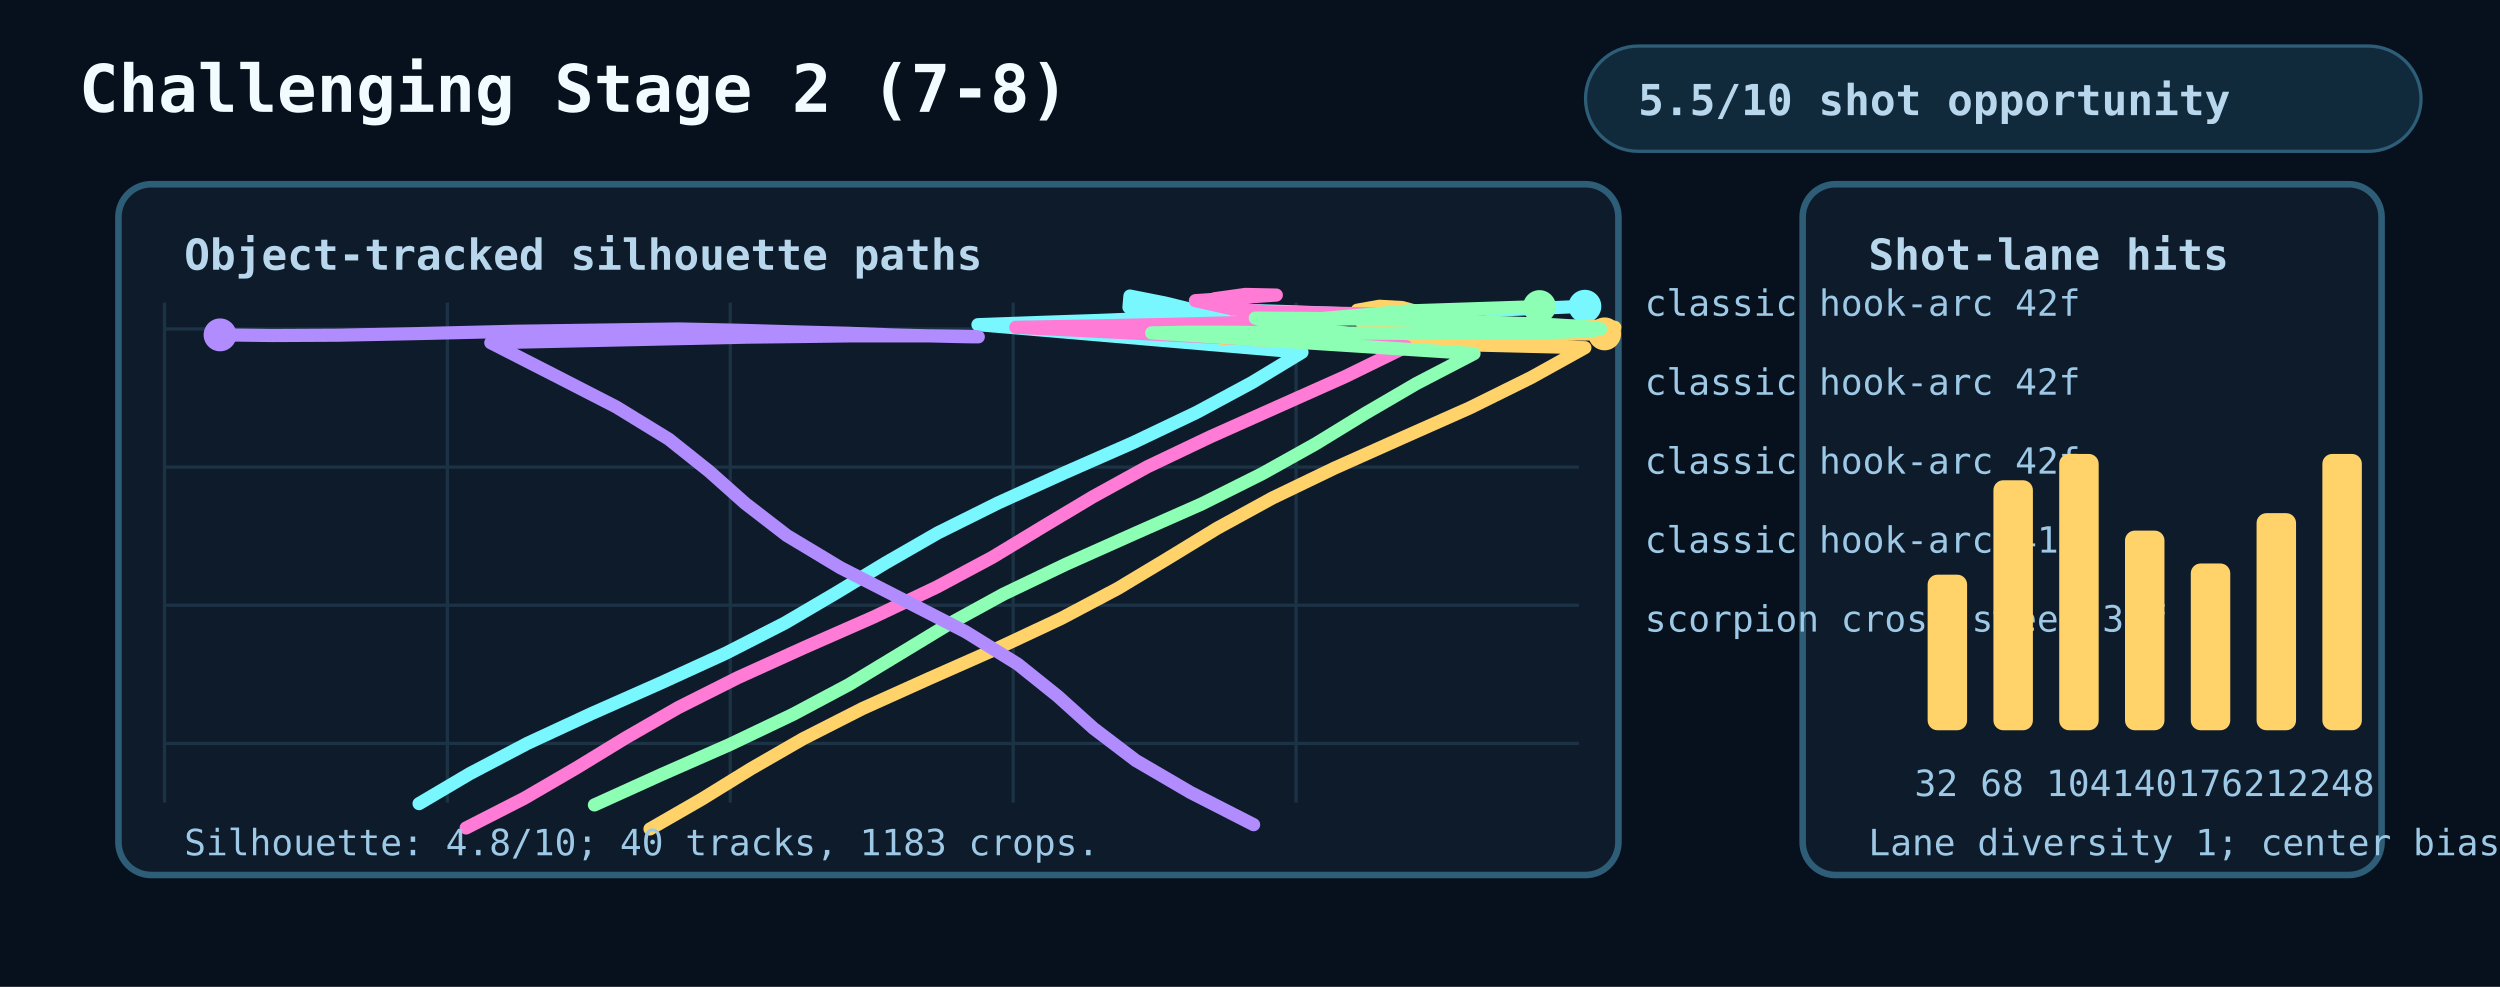
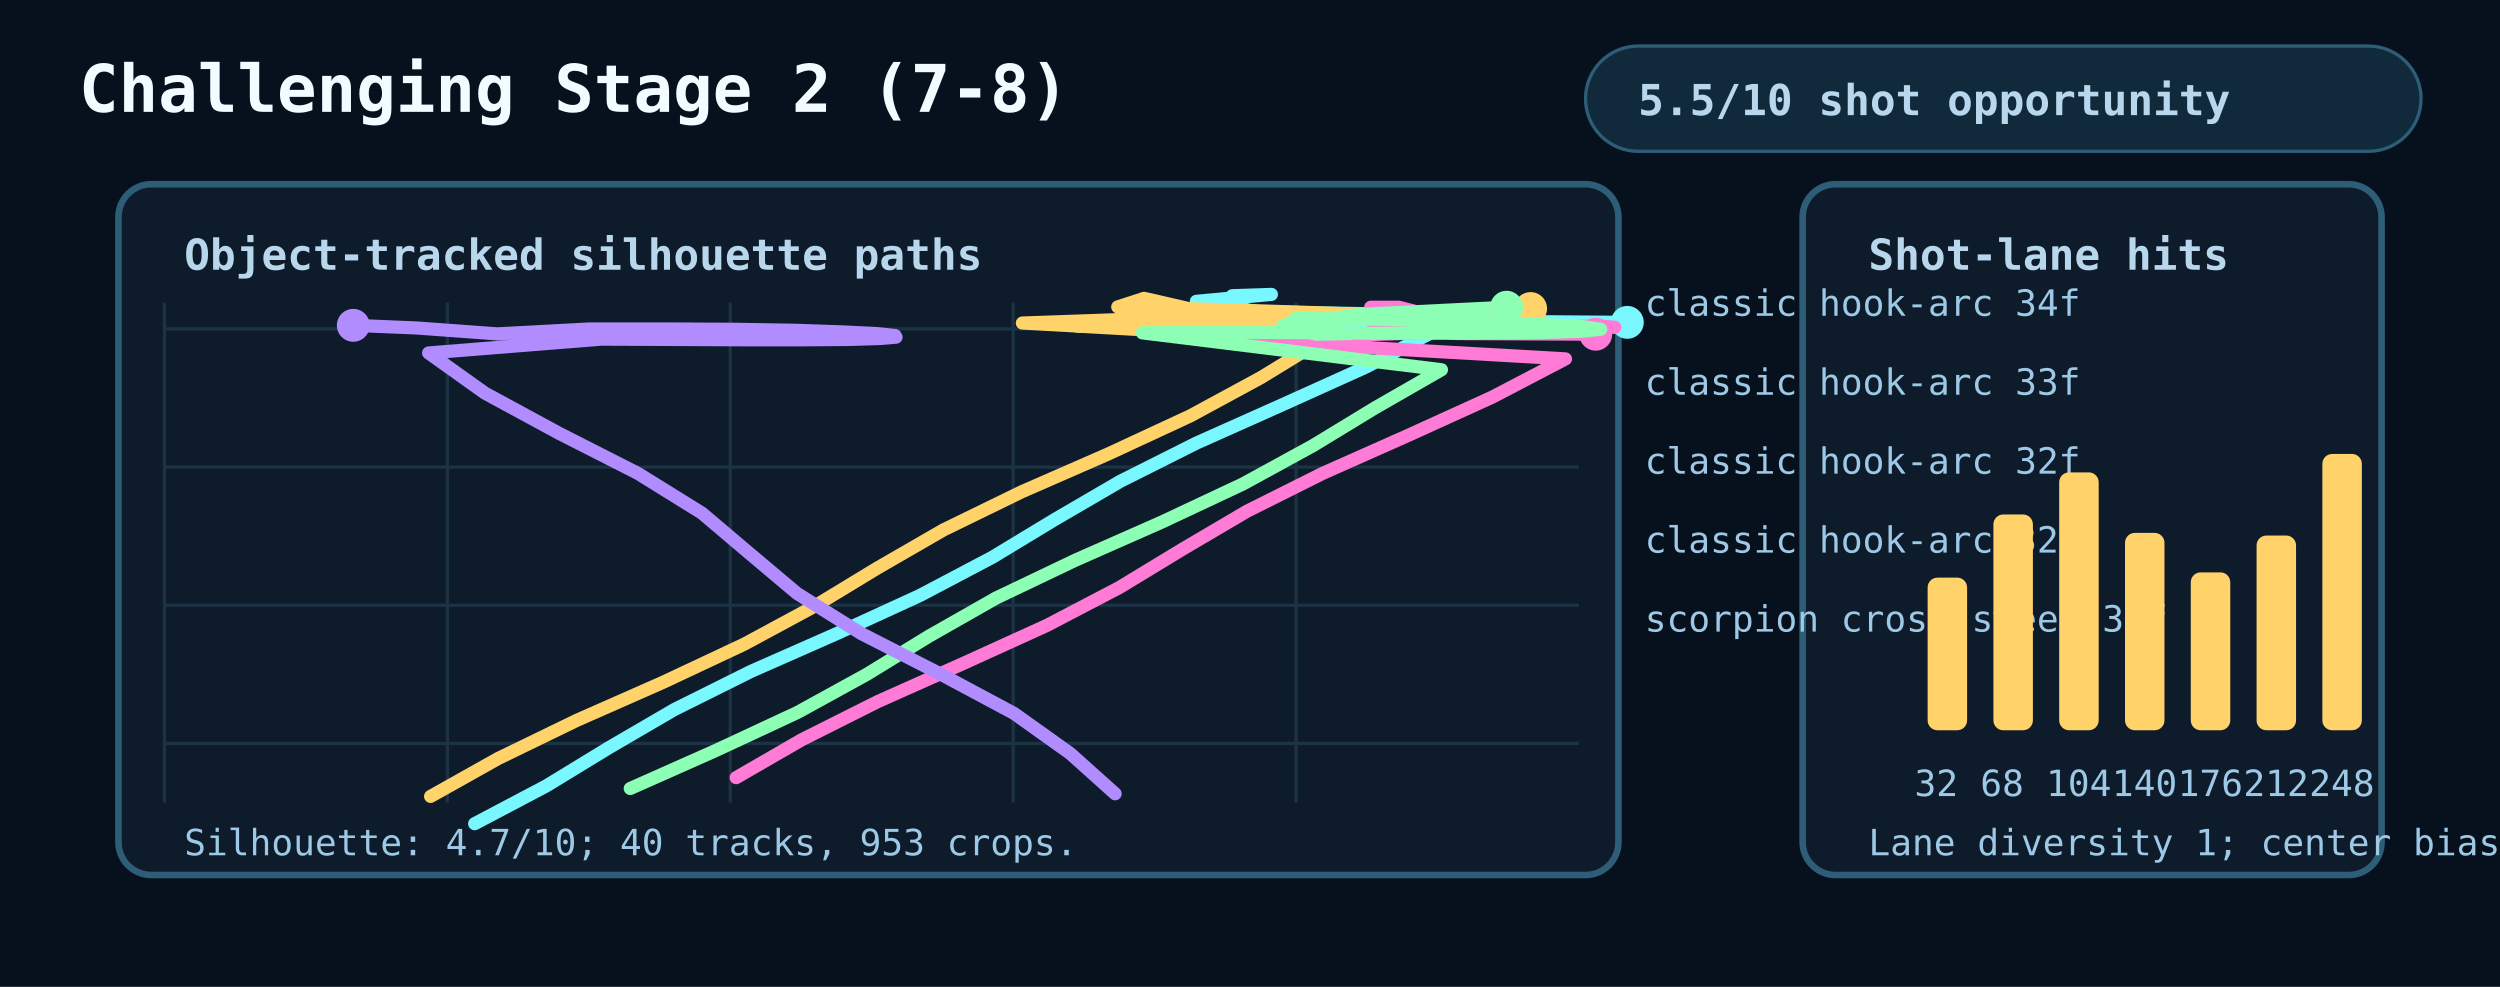
<svg xmlns="http://www.w3.org/2000/svg" width="760" height="300" viewBox="0 0 760 300" role="img" aria-labelledby="title desc">
  <style>
    .bg{fill:#06111d}.panel{fill:#0d1b2a;stroke:#2e5d78;stroke-width:2}.grid{stroke:#1b3344;stroke-width:1}.text{fill:#f2fbff;font:700 20px ui-monospace,Menlo,monospace}.small{fill:#b8d7ec;font:700 13px ui-monospace,Menlo,monospace}.tiny{fill:#9ec9e6;font:11px ui-monospace,Menlo,monospace}.pill{fill:#102a3b;stroke:#2e5d78}
  </style>
  <rect class="bg" x="0" y="0" width="760" height="300" />
  <text class="text" x="24" y="34">Challenging Stage 2 (7-8)</text>
  <rect class="pill" x="482" y="14" width="254" height="32" rx="16" />
  <text class="small" x="498" y="35">5.5/10 shot opportunity</text>
  <rect class="panel" x="36" y="56" width="456" height="210" rx="10" />
  <rect class="panel" x="548" y="56" width="176" height="210" rx="10" />
  <text class="small" x="56" y="82">Object-tracked silhouette paths</text>
  <text class="small" x="568" y="82">Shot-lane hits</text>
  <line class="grid" x1="50" y1="92" x2="50" y2="244" />
  <line class="grid" x1="136" y1="92" x2="136" y2="244" />
  <line class="grid" x1="222" y1="92" x2="222" y2="244" />
  <line class="grid" x1="308" y1="92" x2="308" y2="244" />
  <line class="grid" x1="394" y1="92" x2="394" y2="244" />
  <line class="grid" x1="50" y1="100" x2="480" y2="100" />
  <line class="grid" x1="50" y1="142" x2="480" y2="142" />
  <line class="grid" x1="50" y1="184" x2="480" y2="184" />
  <line class="grid" x1="50" y1="226" x2="480" y2="226" />
-   <polyline points="481.8,93.1 422.7,95.7 376.3,97.6 347.5,98.1 375.3,97 364.7,94.7 354.1,92.1 343.5,90 343.2,93.4 367.7,94 390.6,94.7 409.5,95.4 422.4,95.9 428.7,96.3 428.6,96.5 423.2,96.5 414.4,96.5 404,96.3 393.2,96.2 382.9,96.1 372.7,96.2 361.9,96.4 349.3,96.8 334.3,97.4 316.6,98 297.3,98.7 395.8,107.1 380.6,116.3 363.7,125.4 344.4,134.6 323.7,143.7 303.4,152.9 285.1,162 269.1,171.2 254.1,180.3 238.6,189.4 220.6,198.6 200.7,207.7 179.9,216.9 160.3,226 142.8,235.2 127.4,244.3" fill="none" stroke="#78f7ff" stroke-width="4" stroke-linecap="round" stroke-linejoin="round" />
-   <circle cx="481.8" cy="93.1" r="5" fill="#78f7ff" />
-   <text class="tiny" x="500" y="96" fill="#78f7ff">classic hook-arc 42f</text>
-   <polyline points="487.8,101.5 452.7,101.7 427.2,100.4 414,98 433.2,95.4 426.3,93.5 419.3,93.1 412.6,94.3 439.5,98.4 460,98.9 475.5,99.3 485.5,99.5 490.1,99.6 490.9,99.5 488.9,99.3 485.8,99.2 482.1,99.1 478,99.2 472.6,99.5 464.6,99.8 453.1,100.4 437.3,101 417.5,101.7 394.9,102.4 371.6,103 481.8,105.7 465.4,114.8 446.8,124 426.3,133.1 405.7,142.3 386.8,151.4 370,160.6 355.1,169.7 339.8,178.9 322.6,188 303.2,197.1 282.4,206.3 262.2,215.4 244.1,224.6 228.3,233.7 213.4,242.9 197.6,252" fill="none" stroke="#ffd36a" stroke-width="4" stroke-linecap="round" stroke-linejoin="round" />
-   <circle cx="487.8" cy="101.5" r="5" fill="#ffd36a" />
-   <text class="tiny" x="500" y="120" fill="#ffd36a">classic hook-arc 42f</text>
-   <polyline points="447,97.9 403.5,96.3 374.6,93.9 363.4,91.4 388,89.7 378.6,89.5 369.3,90.8 379.9,94.7 400.1,95.1 416,95.4 426.7,95.5 433,95.5 436.1,95.4 437.2,95.2 437.3,95.1 437,95.1 435.9,95.3 432.7,95.6 426.3,96.1 415.3,96.7 399.5,97.3 379.1,98 355.6,98.6 331.3,99.1 308.8,99.5 427.5,105.4 408.9,114.5 388.5,123.6 367.9,132.8 348.8,141.9 332.1,151.1 316.9,160.2 301.7,169.4 284.7,178.5 265.3,187.7 244.6,196.8 224.3,206 206.2,215.1 190.2,224.3 175.3,233.4 159.5,242.6 141.7,251.7" fill="none" stroke="#ff7bd5" stroke-width="4" stroke-linecap="round" stroke-linejoin="round" />
-   <circle cx="447" cy="97.9" r="5" fill="#ff7bd5" />
-   <text class="tiny" x="500" y="144" fill="#ff7bd5">classic hook-arc 42f</text>
-   <polyline points="468,93.2 428.6,94.5 401.1,96.9 388.5,99.5 410.7,101.3 402.6,101.8 394.5,100.7 381.6,96.7 397.1,96.8 415.2,97 434.5,97.4 453.7,98 470.2,98.6 481.7,99.3 486.6,100 484,100.5 474.5,101 459.3,101.2 440.8,101.3 421.2,101.3 402.6,101.2 386.2,101.1 372.3,101 360.7,101 350.1,101.2 448.1,107.5 430.6,116.6 415,125.7 400,134.9 383.7,144 365.3,153.2 344.7,162.3 324.1,171.5 305.1,180.6 288.3,189.8 273.3,198.9 258.1,208.1 241,217.2 221.7,226.4 201,235.5 180.7,244.7" fill="none" stroke="#8cffb4" stroke-width="4" stroke-linecap="round" stroke-linejoin="round" />
-   <circle cx="468" cy="93.2" r="5" fill="#8cffb4" />
-   <text class="tiny" x="500" y="168" fill="#8cffb4">classic hook-arc 41f</text>
-   <polyline points="66.9,101.8 82.9,102 102.8,101.9 127.6,101.4 156.7,100.7 206.5,100 224.8,100.4 242,100.9 257.6,101.3 271.1,101.8 282.2,102.1 290.5,102.3 295.6,102.4 297.4,102.4 296,102.3 291.3,102.2 283.4,102.1 272.7,102.1 259.3,102.1 244,102.3 226.9,102.5 208.6,102.9 149.2,104.2 168.4,114 187.3,123.7 203.3,133.5 215.6,143.3 226.5,153 239.2,162.8 255.5,172.6 274.7,182.4 293.6,192.1 309.4,201.9 321.5,211.6 332.4,221.4 345.3,231.2 361.9,240.9 381.1,250.7" fill="none" stroke="#b08cff" stroke-width="4" stroke-linecap="round" stroke-linejoin="round" />
-   <circle cx="66.9" cy="101.8" r="5" fill="#b08cff" />
-   <text class="tiny" x="500" y="192" fill="#b08cff">scorpion cross-sweep 38f</text>
-   <rect x="586" y="174.7" width="12" height="47.3" rx="3" fill="#ffd36a" />
+   <polyline points="494.7,98 429.3,97.5 383.3,94.9 363.7,91.6 386.5,89.5 374.6,89.9 373,94.5 399.5,95.1 418.9,95.4 430.4,95.5 435.6,95.4 437.2,95.2 437.3,95.1 436.5,95.2 433.5,95.5 425.6,96.1 410.4,96.9 387.4,97.7 358.5,98.6 327.8,99.2 437.3,100 415.2,111.6 389.7,123.1 363.7,134.7 340.6,146.3 320.7,157.9 301.7,169.4 279.7,181 254.4,192.6 228.3,204.1 205,215.7 185.1,227.3 166.1,238.9 144.3,250.4" fill="none" stroke="#78f7ff" stroke-width="4" stroke-linecap="round" stroke-linejoin="round" />
+   <circle cx="494.7" cy="98" r="5" fill="#78f7ff" />
+   <text class="tiny" x="500" y="96" fill="#78f7ff">classic hook-arc 34f</text>
+   <polyline points="465.3,93.8 396.3,96.9 351.8,98.1 374.6,96.9 361.3,93.8 347.8,90.7 339.8,93.3 370.7,94.1 398.5,95 418.7,95.7 428.6,96.3 427.9,96.5 419.6,96.5 407.1,96.4 393.5,96.2 380.5,96.1 367.3,96.3 352.2,96.7 333.6,97.4 310.8,98.2 402.1,103.3 383.3,114.8 361.9,126.4 336.9,138 310.6,149.5 286.8,161.1 266.7,172.7 247.6,184.3 226.3,195.8 201.6,207.4 175.3,219 151.4,230.6 130.9,242.1" fill="none" stroke="#ffd36a" stroke-width="4" stroke-linecap="round" stroke-linejoin="round" />
+   <circle cx="465.3" cy="93.8" r="5" fill="#ffd36a" />
+   <text class="tiny" x="500" y="120" fill="#ffd36a">classic hook-arc 33f</text>
+   <polyline points="485.1,101.6 442.8,101.4 417.6,99 434.1,95.7 425.3,93.4 416.7,93.4 431.6,98.2 458.7,98.9 477.9,99.4 488.3,99.6 490.9,99.5 488.9,99.3 484.9,99.2 480.2,99.2 474,99.4 464.2,99.8 448.7,100.6 426.3,101.4 398.5,102.3 369,103 475.9,109.1 453.7,120.7 428.2,132.3 402.1,143.9 379.1,155.4 359.4,167 340.3,178.6 318.3,190.1 292.8,201.7 266.8,213.3 243.7,224.9 223.8,236.4" fill="none" stroke="#ff7bd5" stroke-width="4" stroke-linecap="round" stroke-linejoin="round" />
+   <circle cx="485.1" cy="101.6" r="5" fill="#ff7bd5" />
+   <text class="tiny" x="500" y="144" fill="#ff7bd5">classic hook-arc 32f</text>
+   <polyline points="458,93.4 413.2,95.6 390,98.9 410.6,101.4 400.3,101.6 390,99.5 394.2,96.8 416.7,97 441.5,97.6 464.3,98.4 480.6,99.2 486.6,100.1 480.8,100.7 464.6,101.2 441.9,101.3 417.2,101.3 394.5,101.1 375.7,101 360.5,101 347.3,101.2 438.2,112.4 418,124 399.1,135.5 377.9,147.1 353.2,158.7 326.9,170.3 302.8,181.8 282.4,193.4 263.5,205 242.4,216.6 217.7,228.1 191.6,239.7" fill="none" stroke="#8cffb4" stroke-width="4" stroke-linecap="round" stroke-linejoin="round" />
+   <circle cx="458" cy="93.4" r="5" fill="#8cffb4" />
+   <text class="tiny" x="500" y="168" fill="#8cffb4">classic hook-arc 32f</text>
+   <polyline points="107.4,98.9 126.6,99.7 140.3,100.7 151.2,101.5 179.3,100 202,100 223.1,100.1 241.5,100.4 256.1,100.9 266.5,101.4 272.1,102 272.4,102.5 267.6,102.9 257.9,103.2 244,103.3 226.1,103.3 205.4,103.2 182.8,103.1 130.3,107.3 147.4,119.5 169.9,131.7 193.9,143.9 213.4,156 227.8,168.2 242.3,180.4 261.8,192.6 285.7,204.8 308.3,216.9 325.4,229.1 339,241.3" fill="none" stroke="#b08cff" stroke-width="4" stroke-linecap="round" stroke-linejoin="round" />
+   <circle cx="107.4" cy="98.9" r="5" fill="#b08cff" />
+   <text class="tiny" x="500" y="192" fill="#b08cff">scorpion cross-sweep 30f</text>
+   <rect x="586" y="175.6" width="12" height="46.4" rx="3" fill="#ffd36a" />
  <text class="tiny" x="582" y="242">32</text>
-   <rect x="606" y="146" width="12" height="76" rx="3" fill="#ffd36a" />
+   <rect x="606" y="156.4" width="12" height="65.6" rx="3" fill="#ffd36a" />
  <text class="tiny" x="602" y="242">68</text>
-   <rect x="626" y="138" width="12" height="84" rx="3" fill="#ffd36a" />
+   <rect x="626" y="143.6" width="12" height="78.4" rx="3" fill="#ffd36a" />
  <text class="tiny" x="622" y="242">104</text>
-   <rect x="646" y="161.3" width="12" height="60.7" rx="3" fill="#ffd36a" />
+   <rect x="646" y="162" width="12" height="60" rx="3" fill="#ffd36a" />
  <text class="tiny" x="642" y="242">140</text>
-   <rect x="666" y="171.3" width="12" height="50.7" rx="3" fill="#ffd36a" />
+   <rect x="666" y="174" width="12" height="48" rx="3" fill="#ffd36a" />
  <text class="tiny" x="662" y="242">176</text>
-   <rect x="686" y="156" width="12" height="66" rx="3" fill="#ffd36a" />
+   <rect x="686" y="162.8" width="12" height="59.2" rx="3" fill="#ffd36a" />
  <text class="tiny" x="682" y="242">212</text>
  <rect x="706" y="138" width="12" height="84" rx="3" fill="#ffd36a" />
  <text class="tiny" x="702" y="242">248</text>
-   <text class="tiny" x="56" y="260">Silhouette: 4.8/10; 40 tracks, 1183 crops.</text>
-   <text class="tiny" x="568" y="260">Lane diversity 1; center bias 0.129.</text>
+   <text class="tiny" x="56" y="260">Silhouette: 4.7/10; 40 tracks, 953 crops.</text>
+   <text class="tiny" x="568" y="260">Lane diversity 1; center bias 0.136.</text>
</svg>
